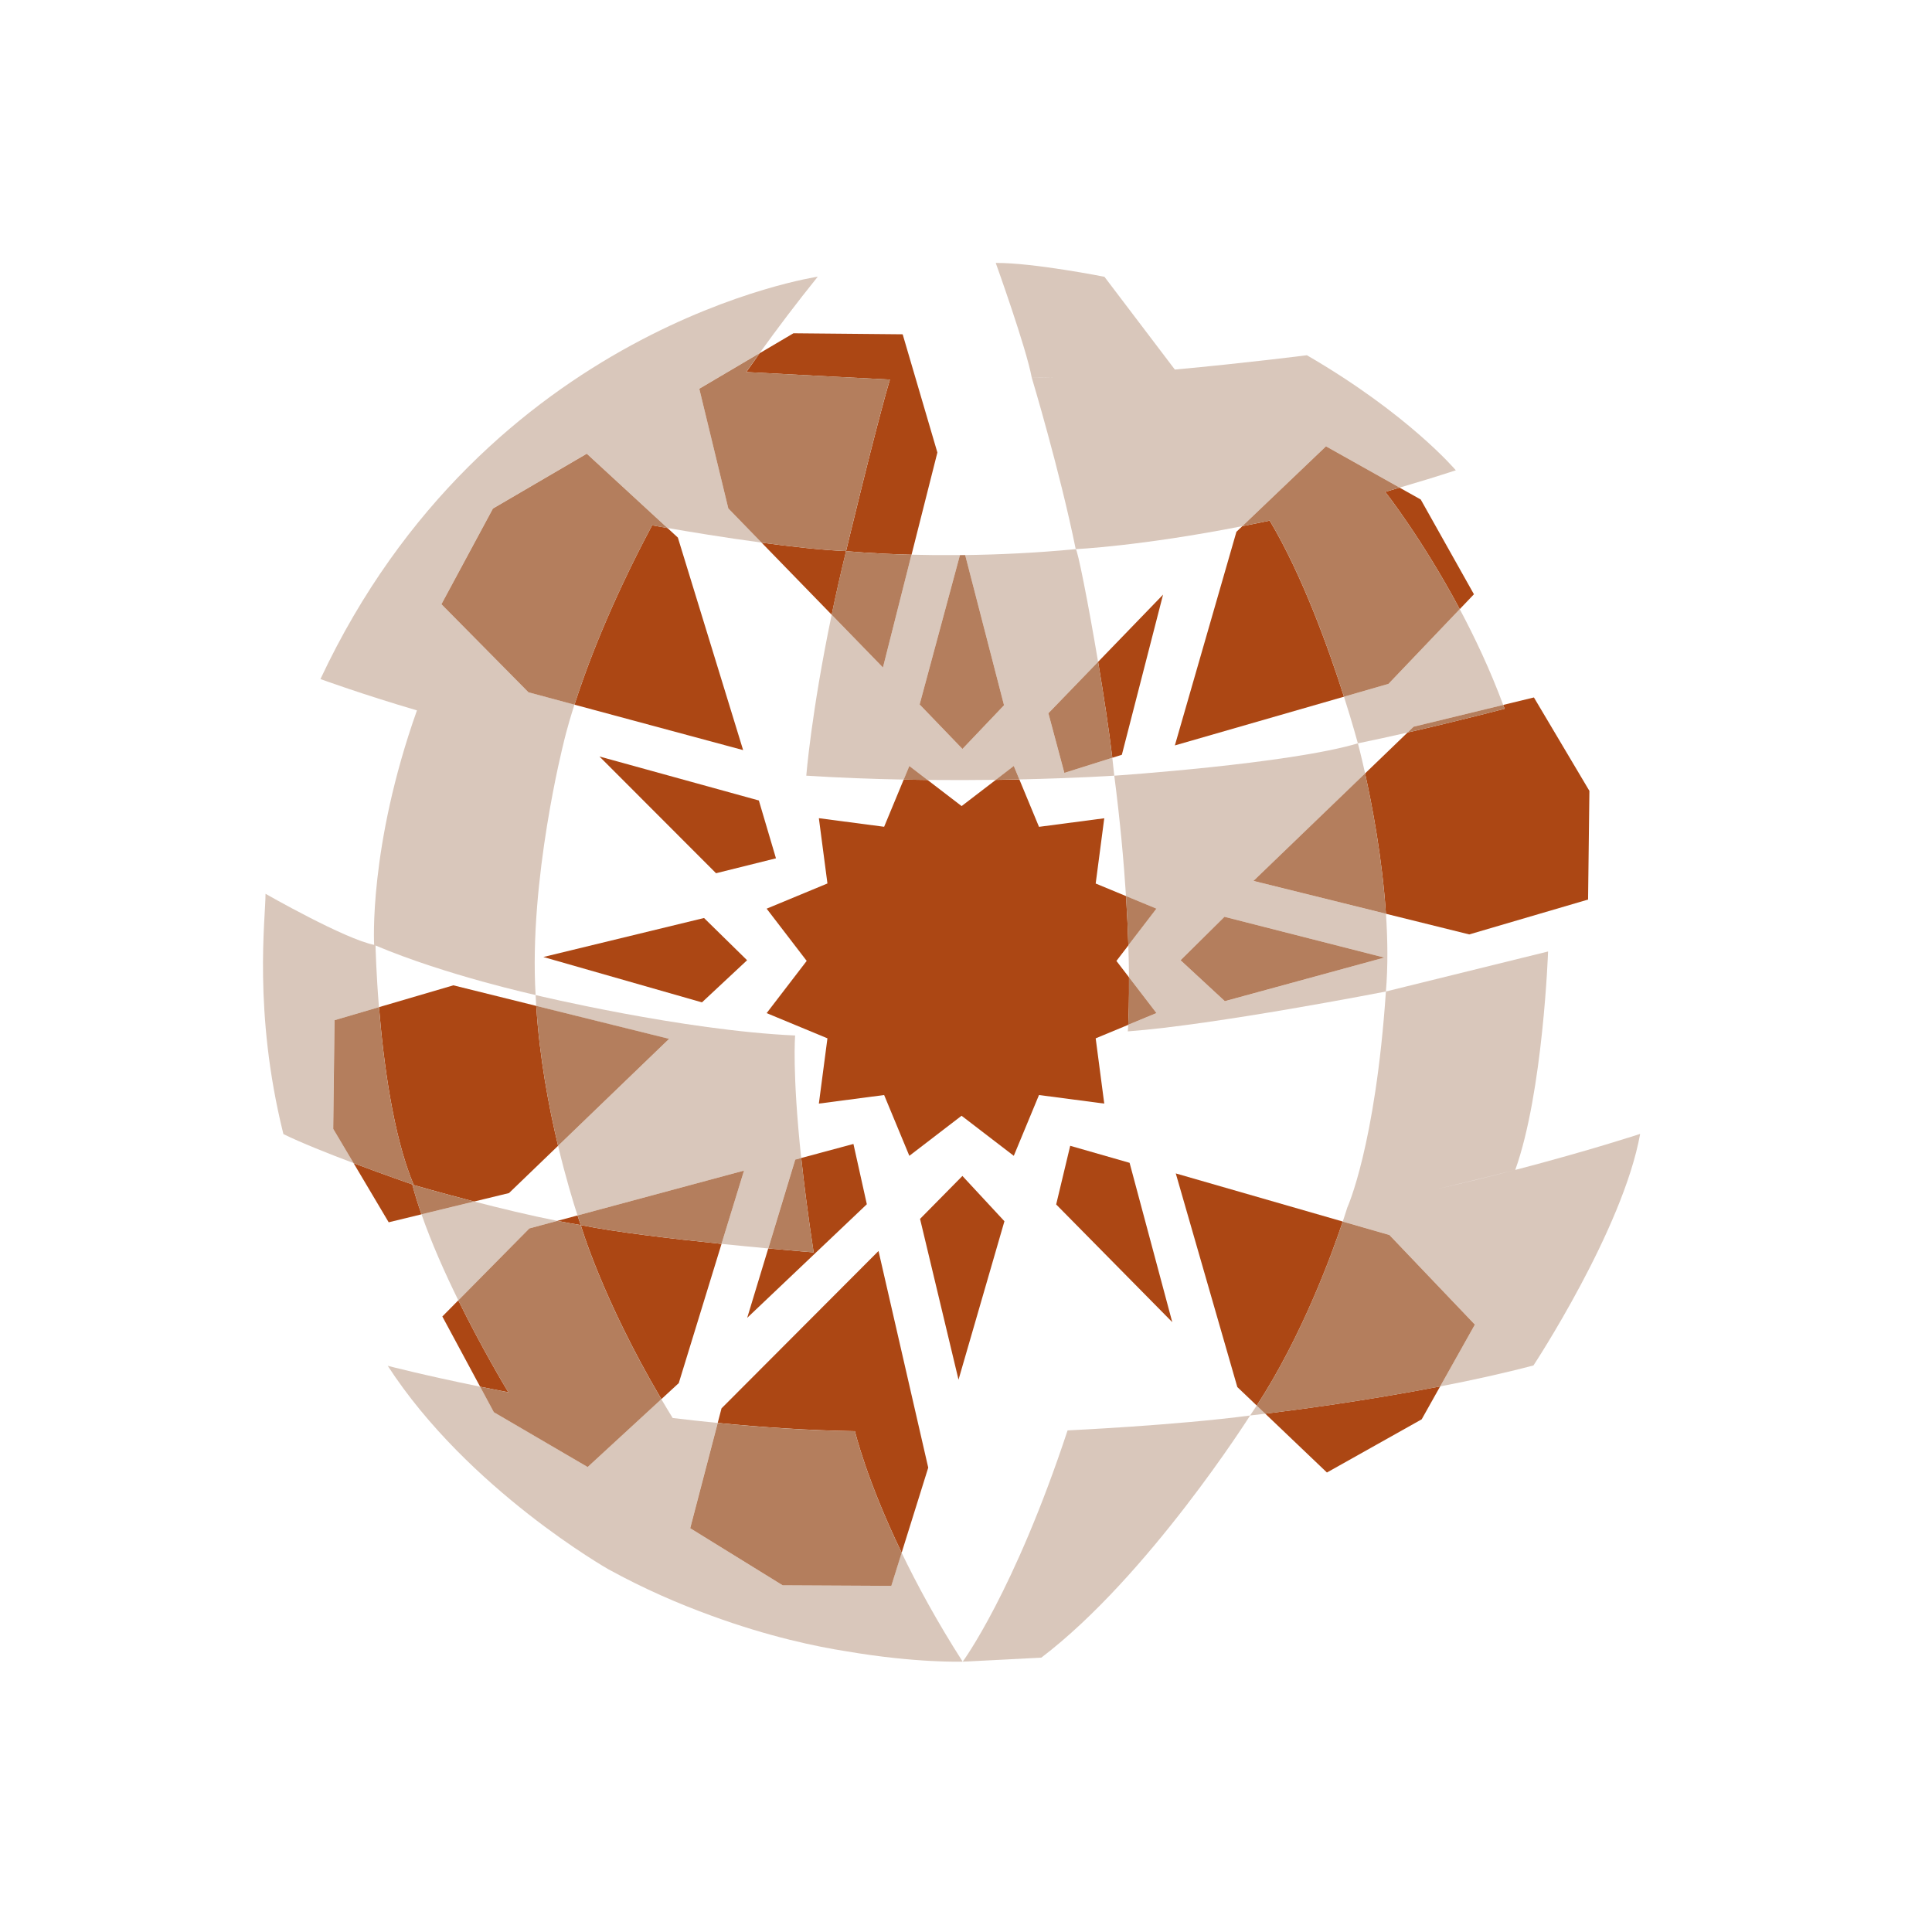
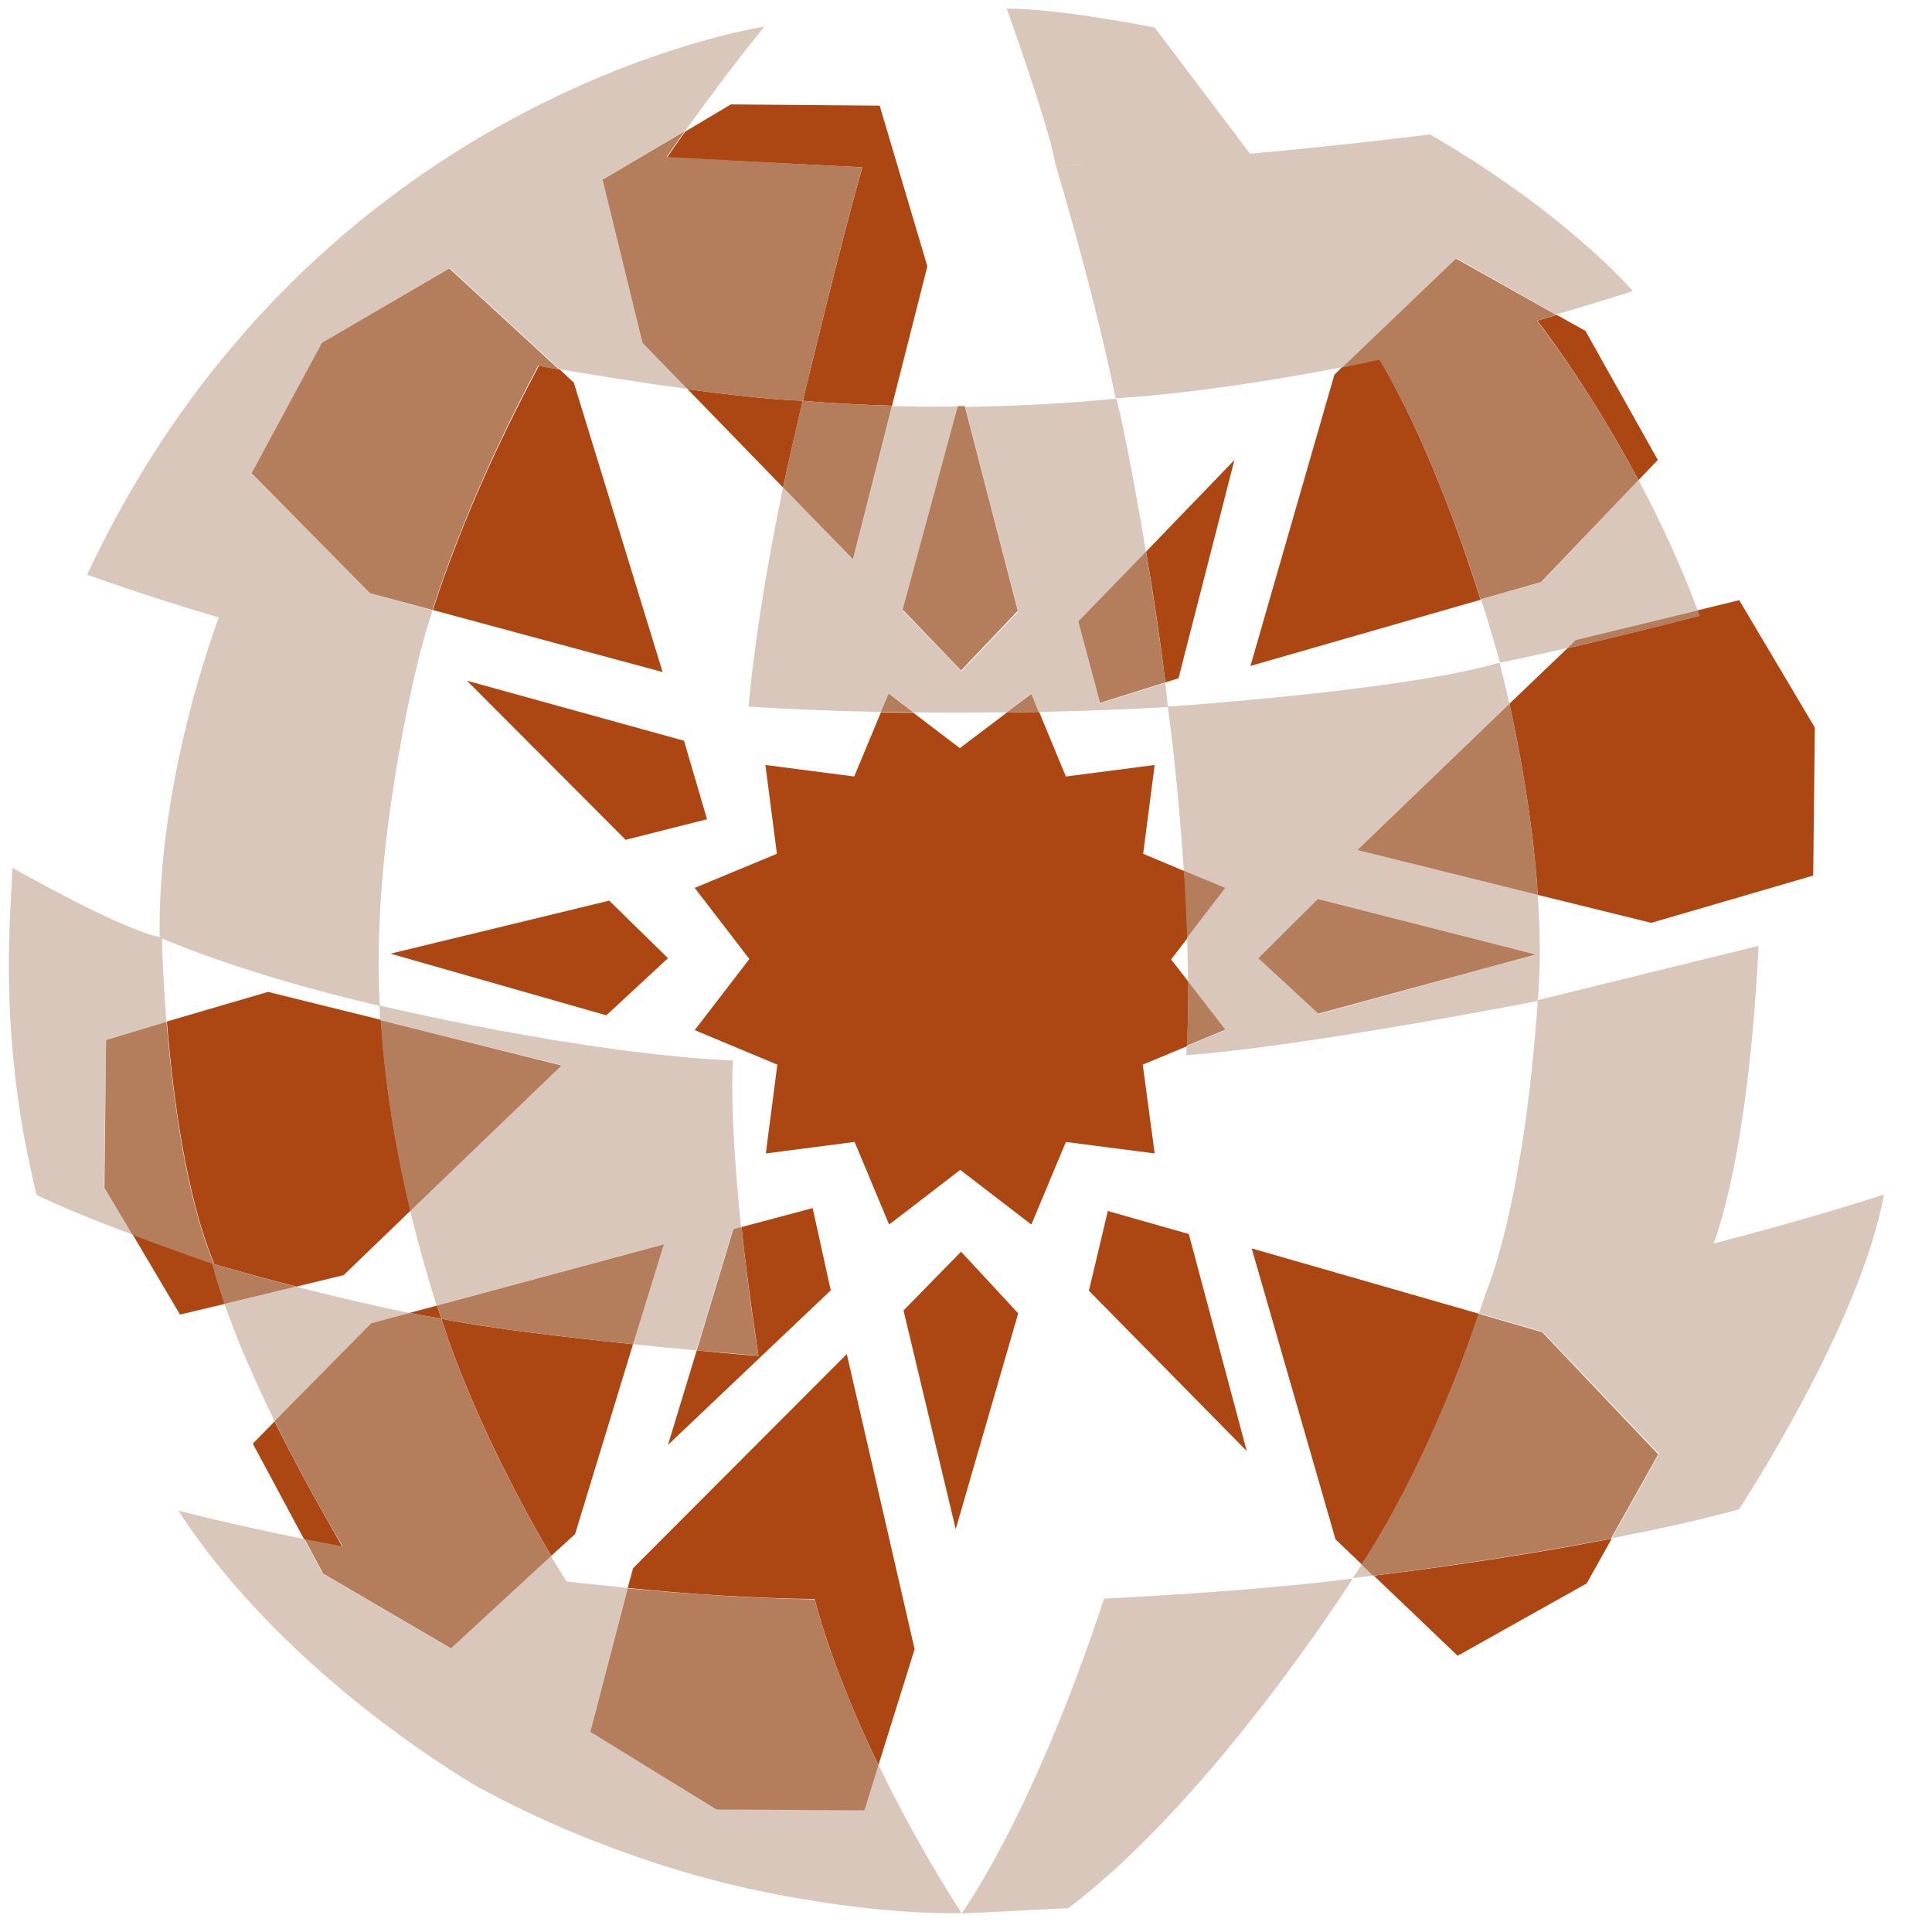
- <svg xmlns="http://www.w3.org/2000/svg" version="1.1" width="640" height="640">
-   <svg id="SvgjsSvg1000" data-name="Layer 1" viewBox="0 0 640 640">
+ <svg xmlns="http://www.w3.org/2000/svg" version="1.1" width="470" height="470">
+   <svg version="1.1" id="SvgjsSvg1000" x="0px" y="0px" viewBox="0 0 470 470" style="enable-background:new 0 0 470 470;" xml:space="preserve">
+     <style type="text/css">
+ 	.st0{fill:#AC4714;}
+ 	.st1{fill:#D9C7BB;}
+ 	.st2{fill:#B47E5D;}
+ </style>
    <g>
-       <polygon points="354.52 379.56 349.87 398.99 388.33 437.98 374.19 385.2 354.52 379.56" style="fill: #ac4714;" />
-       <path d="M254.5,413.55l-6.98,23,39.63-37.63-4.44-19.97-17.29,4.65c.94,8.8,2.26,19.17,4.11,31.27,0,0-6.1-.49-15.04-1.32Z" style="fill: #ac4714;" />
-       <polygon points="304.78 403.77 317.52 457.04 332.73 404.55 318.81 389.55 304.78 403.77" style="fill: #ac4714;" />
-       <polygon points="179.99 317.02 232.53 332.05 247.48 318.09 233.22 304.1 179.99 317.02" style="fill: #ac4714;" />
-       <path d="M318.53,267.01l-11.27-8.64c-2.59-.03-5.23-.06-7.9-.12l-6.48,15.63-21.62-2.84,2.84,21.62-20.14,8.35,13.27,17.3-13.27,17.3,20.14,8.35-2.84,21.62,21.62-2.84,8.35,20.14,17.3-13.27,17.3,13.27,8.35-20.14,21.62,2.84-2.84-21.62,10.78-4.47c.13-2.76,.31-8.09,.26-15.74l-4.17-5.43,3.96-5.16c-.15-4.87-.4-10.32-.78-16.32l-10.05-4.16,2.84-21.62-21.62,2.84-6.5-15.69c-2.5,.05-5.11,.1-7.82,.14l-11.32,8.68Z" style="fill: #ac4714;" />
-       <path d="M294.8,125.73c-4.54,15.15-14.53,56.83-14.53,56.83-7.95-.34-18.08-1.47-27.98-2.8l23.22,23.88c1.37-6.58,2.95-13.62,4.77-21.08,0,0,8.21,.84,21.68,1.2l8.56-33.86-11.5-39.16-36.18-.34-11.17,6.59c-1.51,2.1-3,4.19-4.45,6.26,12.7,.71,47.59,2.49,47.59,2.49Z" style="fill: #ac4714;" />
-       <path d="M190.3,233.43l55.87,15.05-21.62-70.4-3.43-3.16c-2.27-.39-4.03-.71-5.1-.9-14,26.27-21.74,47.01-25.72,59.41Z" style="fill: #ac4714;" />
-       <path d="M157.07,398.02l11.54-2.8,16.26-15.66c-3.08-12.88-6.17-29.28-7.23-46.35l-27.46-6.81-24.63,7.23c1.42,17.52,4.56,42.43,11.5,58.89,0,0-9.37-3.23-19.91-7.2l11.62,19.58,10.87-2.64c-1.17-3.35-2.21-6.66-3.04-9.84,0,0,8.9,2.6,20.49,5.6Z" style="fill: #ac4714;" />
-       <path d="M151.82,430.75l-5.29,5.35,12.52,23.26c2.95,.6,6.06,1.22,9.34,1.84-1.19-1.96-8.82-14.69-16.57-30.45Z" style="fill: #ac4714;" />
-       <path d="M219.08,463.49l5.77-5.32,14.17-46.12c-16.35-1.68-35.4-3.92-46.63-6.23,0,0,7,24.23,26.7,57.67Z" style="fill: #ac4714;" />
-       <path d="M298.68,514.37l8.81-28.19-16.47-71.78-52.01,52.14-1.26,4.82c14.77,1.46,30.12,2.48,45.46,2.74,0,0,3.7,15.8,15.48,40.26Z" style="fill: #ac4714;" />
-       <path d="M409.88,459.48l6.43,6.13c15.04-23.08,24.94-50.3,28.5-60.96l-55.32-15.94,20.39,70.77Z" style="fill: #ac4714;" />
-       <path d="M439.56,487.79l31.39-17.62,6.12-10.91c-24.58,4.77-47.99,7.83-57.94,9.04l20.42,19.48Z" style="fill: #ac4714;" />
-       <path d="M466.26,242.67l-14.06,13.54c2.33,10.52,5.69,28.1,6.91,46.49l27.6,6.84,39.36-11.55,.44-36-18.38-30.95-10.18,2.47c.16,.42,.32,.84,.48,1.27,0,0-14.96,3.95-32.17,7.88Z" style="fill: #ac4714;" />
-       <path d="M458.89,162.94s12.27,15.58,24.67,38.85l4.7-4.93-17.62-31.39-7.01-3.93c-1.67,.49-3.37,1.01-5.01,1.47l.26-.06Z" style="fill: #ac4714;" />
-       <path d="M420.63,172.45c-3.14,.67-6.16,1.28-9.11,1.86l-1.94,1.86-20.39,70.76,56.02-16.14c-5.01-15.7-13.77-40.22-24.61-58.33h.03Z" style="fill: #ac4714;" />
-       <polygon points="198.58 250.6 237.2 289.27 257.05 284.33 251.38 265.17 198.58 250.6" style="fill: #ac4714;" />
-       <path d="M363.76,219.23c1.85,11.02,3.61,22.57,4.71,31.79l3.16-.99,13.65-53.05-21.51,22.25Z" style="fill: #ac4714;" />
-       <path d="M184.63,404.43c2.7,.53,5.31,1,7.75,1.39,0,0-.41-1.14-1.07-3.19l-6.68,1.8Z" style="fill: #ac4714;" />
+       <polygon class="st0" points="269.5,294.6 264.9,314 303.3,353 289.2,300.2  " />
+       <path class="st0" d="M169.5,328.5l-7,23l39.6-37.6l-4.4-20l-17.3,4.6c0.9,8.8,2.3,19.2,4.1,31.3   C184.5,329.9,178.4,329.4,169.5,328.5L169.5,328.5z" />
+       <polygon class="st0" points="219.8,318.8 232.5,372 247.7,319.5 233.8,304.5  " />
+       <polygon class="st0" points="95,232 147.5,247 162.5,233.1 148.2,219.1  " />
+       <path class="st0" d="M233.5,182l-11.3-8.6c-2.6,0-5.2-0.1-7.9-0.1l-6.5,15.6l-21.6-2.8l2.8,21.6L169,216l13.3,17.3L169,250.6   l20.1,8.4l-2.8,21.6l21.6-2.8l8.4,20.1l17.3-13.3l17.3,13.3l8.4-20.1l21.6,2.8L278,259l10.8-4.5c0.1-2.8,0.3-8.1,0.3-15.7l-4.2-5.4   l4-5.2c-0.1-4.9-0.4-10.3-0.8-16.3l-10-4.2l2.8-21.6l-21.6,2.8l-6.5-15.7c-2.5,0-5.1,0.1-7.8,0.1L233.5,182L233.5,182z" />
+       <path class="st0" d="M209.8,40.7c-4.5,15.2-14.5,56.8-14.5,56.8c-8-0.3-18.1-1.5-28-2.8l23.2,23.9c1.4-6.6,3-13.6,4.8-21.1   c0,0,8.2,0.8,21.7,1.2l8.6-33.9L214,25.7l-36.2-0.3L166.7,32c-1.5,2.1-3,4.2-4.4,6.3C174.9,39,209.8,40.7,209.8,40.7L209.8,40.7z" />
+       <path class="st0" d="M105.3,148.4l55.9,15.1l-21.6-70.4l-3.4-3.2c-2.3-0.4-4-0.7-5.1-0.9C117,115.3,109.3,136,105.3,148.4z" />
+       <path class="st0" d="M72.1,313l11.5-2.8l16.3-15.7c-3.1-12.9-6.2-29.3-7.2-46.4l-27.5-6.8l-24.6,7.2c1.4,17.5,4.6,42.4,11.5,58.9   c0,0-9.4-3.2-19.9-7.2l11.6,19.6l10.9-2.6c-1.2-3.4-2.2-6.7-3-9.8C51.6,307.4,60.5,310,72.1,313L72.1,313z" />
+       <path class="st0" d="M66.8,345.8l-5.3,5.4l12.5,23.3c2.9,0.6,6.1,1.2,9.3,1.8C82.2,374.2,74.6,361.5,66.8,345.8z" />
+       <path class="st0" d="M134.1,378.5l5.8-5.3L154,327c-16.4-1.7-35.4-3.9-46.6-6.2C107.4,320.8,114.4,345,134.1,378.5L134.1,378.5z" />
+       <path class="st0" d="M213.7,429.4l8.8-28.2L206,329.4l-52,52.1l-1.3,4.8c14.8,1.5,30.1,2.5,45.5,2.7   C198.2,389.1,201.9,404.9,213.7,429.4L213.7,429.4z" />
+       <path class="st0" d="M324.9,374.5l6.4,6.1c15-23.1,24.9-50.3,28.5-61l-55.3-15.9L324.9,374.5z" />
+       <path class="st0" d="M354.6,402.8l31.4-17.6l6.1-10.9c-24.6,4.8-48,7.8-57.9,9L354.6,402.8L354.6,402.8z" />
+       <path class="st0" d="M381.3,157.7l-14.1,13.5c2.3,10.5,5.7,28.1,6.9,46.5l27.6,6.8l39.4-11.5l0.4-36L423.1,146l-10.2,2.5   c0.2,0.4,0.3,0.8,0.5,1.3C413.4,149.8,398.5,153.7,381.3,157.7L381.3,157.7z" />
+       <path class="st0" d="M373.9,77.9c0,0,12.3,15.6,24.7,38.9l4.7-4.9l-17.6-31.4l-7-3.9c-1.7,0.5-3.4,1-5,1.5L373.9,77.9L373.9,77.9z" />
+       <path class="st0" d="M335.6,87.4c-3.1,0.7-6.2,1.3-9.1,1.9l-1.9,1.9l-20.4,70.8l56-16.1C355.2,130.1,346.4,105.6,335.6,87.4   L335.6,87.4L335.6,87.4z" />
+       <polygon class="st0" points="113.6,165.6 152.2,204.3 172,199.3 166.4,180.2  " />
+       <path class="st0" d="M278.8,134.2c1.9,11,3.6,22.6,4.7,31.8l3.2-1l13.6-53.1L278.8,134.2L278.8,134.2z" />
+       <path class="st0" d="M99.6,319.4c2.7,0.5,5.3,1,7.8,1.4c0,0-0.4-1.1-1.1-3.2L99.6,319.4z" />
    </g>
    <g>
-       <path d="M318.9,550.45l26.04-1.33c35.47-26.94,69.18-80.22,69.18-80.22-24.4,3.25-60.47,4.94-60.47,4.94-17.72,53.64-34.75,76.61-34.75,76.61Z" style="fill: #d9c7bb;" />
-       <path d="M543.31,375.62s-16.56,5.47-41.36,11.93c9.24-25.79,10.87-72.36,10.87-72.36l-53.72,13.25c-3.49,51.32-12.8,71.59-12.8,71.59,0,0-.51,1.7-1.49,4.62l15.45,4.45,28.31,29.68-11.5,20.49c10.4-2.02,21.02-4.34,30.91-6.95,0,0,29.64-44.97,35.34-76.7Zm-66.69,18.13c11.98-2.81,22.8-5.55,24.93-6.09-7.62,1.98-16.01,4.05-24.93,6.09Z" style="fill: #d9c7bb;" />
-       <path d="M373.78,313.14c.12,3.91,.19,7.45,.21,10.6l9.1,11.86-9.36,3.88c-.07,1.44-.12,2.18-.12,2.18,28.91-2.15,85.49-13.21,85.49-13.21,.7-8.33,.59-17.13,.02-25.75l-43.88-10.88,36.97-35.61c-1.37-6.21-2.39-9.97-2.39-9.97-22.79,6.81-80.7,10.72-80.7,10.72,1.95,15.1,3.15,28.46,3.88,39.87l10.09,4.18-9.31,12.14Zm31.84-9.44l52.96,13.51-52.84,14.45-14.66-13.57,14.54-14.39Z" style="fill: #d9c7bb;" />
-       <path d="M468.27,240.73l29.68-7.21c-4.27-11.5-9.34-22.25-14.39-31.73l-23.61,24.75-14.74,4.25c2.95,9.26,4.6,15.45,4.6,15.45,5.44-1.11,11.05-2.34,16.45-3.57l2.01-1.94Z" style="fill: #d9c7bb;" />
-       <path d="M463.64,161.53c6.06-1.77,12.24-3.65,18.62-5.74,0,0-15.59-18.53-49.33-38.11,0,0-20.58,2.62-43.75,4.74l-23.32-30.73s-23.54-4.68-36.01-4.59c0,0,10.06,27.95,11.93,37.99,0,0,2.99,0,7.51-.06-2.65,.06-5.18,.09-7.51,.06,0,0,9.26,30.71,14.57,56.82,0,0,21.34-.97,55.17-7.61l27.73-26.46,24.39,13.68Z" style="fill: #d9c7bb;" />
-       <path d="M221.65,344.13l-36.78,35.43c2.54,10.62,5.06,18.83,6.44,23.07l55.16-14.86-7.46,24.28c5.63,.58,10.92,1.09,15.48,1.51l8.92-29.41,2-.54c-3.05-28.67-2.01-40.59-2.01-40.59-37.23-1.67-85.97-13.39-85.97-13.39,.05,1.2,.12,2.4,.19,3.6l44.02,10.92Z" style="fill: #d9c7bb;" />
-       <path d="M110.81,337.95l14.72-4.32c-.92-11.39-1.11-19.67-1.13-20.42,23.54,9.94,53.03,16.4,53.03,16.4-2.29-38.18,9.24-83.38,9.24-83.38,0,0,.99-4.59,3.62-12.81l-15.24-4.11-28.83-29.18,17.07-31.7,31.08-18.16,26.74,24.63c6.98,1.21,18.89,3.19,31.16,4.84l-11-11.32-9.62-39.67,20-11.8c5.9-8.21,12.28-16.65,19.24-25.29,0,0-109.75,16.11-164.74,133.29,0,0,13.95,5.09,31.99,10.38h-.02c-16.11,45.35-14.18,77.66-14.18,77.66,.02,0,.04,.01,.05,.02-9.67-1.86-36.03-16.93-36.03-16.93,0,8.15-4.1,39.05,5.81,79.15,.18,.73,.13,.46,.13,.46,5.75,2.83,14.85,6.45,23.22,9.6l-6.76-11.38,.44-36Z" style="fill: #d9c7bb;" />
-       <path d="M295.25,525.34l-36-.19-30.63-18.92,9.11-34.86c-5.04-.5-10.02-1.05-14.9-1.64-1.31-2.12-2.55-4.2-3.76-6.25l-24.4,22.47-31.08-18.16-4.54-8.44c-18.85-3.83-30.61-6.91-30.61-6.91,26.61,41.06,73.18,67.45,73.18,67.45,11.56,6.34,23.05,11.35,34.07,15.34,18.99,6.96,34.85,10.25,44.6,11.77,23.13,3.97,38.6,3.44,38.6,3.44-8.5-13.27-15.11-25.48-20.22-36.08l-3.43,10.96Z" style="fill: #d9c7bb;" />
-       <path d="M275.5,203.64c-6.76,32.46-8.41,53.31-8.41,53.31,11.01,.7,21.91,1.1,32.28,1.3l1.87-4.51,6.03,4.63c8.03,.08,15.64,.05,22.59-.04l5.98-4.59,1.84,4.45c18.97-.41,31.44-1.24,31.44-1.24-.18-1.83-.4-3.82-.65-5.93l-15.9,5.01-5.29-19.76,16.47-17.04c-3.28-19.54-6.82-37.37-7.4-37.32-13.36,1.28-25.82,1.82-36.62,1.96l12.87,49.75-13.77,14.47-14.19-14.74,13.35-49.47c-5.92,.05-11.31,0-16.05-.13l-9.45,37.37-16.99-17.48Z" style="fill: #d9c7bb;" />
-       <path d="M184.63,404.43c-9-1.77-19-4.2-27.55-6.41l-17.45,4.24c3.32,9.53,7.78,19.51,12.2,28.5l23.54-23.83,9.27-2.5Z" style="fill: #d9c7bb;" />
-       <path d="M414.11,468.9s1.82-.2,5.02-.59l-2.83-2.7c-.72,1.1-1.45,2.2-2.19,3.29Z" style="fill: #d9c7bb;" />
+       <path class="st1" d="M233.9,465.5l26-1.3c35.5-26.9,69.2-80.2,69.2-80.2c-24.4,3.2-60.5,4.9-60.5,4.9   C250.9,442.5,233.9,465.5,233.9,465.5z" />
+       <path class="st1" d="M458.3,290.6c0,0-16.6,5.5-41.4,11.9c9.2-25.8,10.9-72.4,10.9-72.4l-53.7,13.2c-3.5,51.3-12.8,71.6-12.8,71.6   s-0.5,1.7-1.5,4.6l15.5,4.5l28.3,29.7l-11.5,20.5c10.4-2,21-4.3,30.9-7C423,367.3,452.6,322.3,458.3,290.6L458.3,290.6z    M391.6,308.8c12-2.8,22.8-5.5,24.9-6.1C408.9,304.6,400.5,306.7,391.6,308.8z" />
+       <path class="st1" d="M288.8,228.1c0.1,3.9,0.2,7.5,0.2,10.6l9.1,11.9l-9.4,3.9c-0.1,1.4-0.1,2.2-0.1,2.2   c28.9-2.1,85.5-13.2,85.5-13.2c0.7-8.3,0.6-17.1,0-25.8l-43.9-10.9l37-35.6c-1.4-6.2-2.4-10-2.4-10c-22.8,6.8-80.7,10.7-80.7,10.7   c2,15.1,3.1,28.5,3.9,39.9l10.1,4.2L288.8,228.1L288.8,228.1z M320.6,218.7l53,13.5l-52.8,14.5l-14.7-13.6L320.6,218.7z" />
+       <path class="st1" d="M383.3,155.7l29.7-7.2c-4.3-11.5-9.3-22.2-14.4-31.7l-23.6,24.8l-14.7,4.2c3,9.3,4.6,15.4,4.6,15.4   c5.4-1.1,11-2.3,16.5-3.6L383.3,155.7L383.3,155.7z" />
+       <path class="st1" d="M378.6,76.5c6.1-1.8,12.2-3.6,18.6-5.7c0,0-15.6-18.5-49.3-38.1c0,0-20.6,2.6-43.8,4.7L280.9,6.7   c0,0-23.5-4.7-36-4.6c0,0,10.1,27.9,11.9,38c0,0,3,0,7.5-0.1c-2.6,0.1-5.2,0.1-7.5,0.1c0,0,9.3,30.7,14.6,56.8c0,0,21.3-1,55.2-7.6   l27.7-26.5L378.6,76.5L378.6,76.5z" />
+       <path class="st1" d="M136.6,259.1l-36.8,35.4c2.5,10.6,5.1,18.8,6.4,23.1l55.2-14.9l-7.5,24.3c5.6,0.6,10.9,1.1,15.5,1.5l8.9-29.4   l2-0.5c-3-28.7-2-40.6-2-40.6c-37.2-1.7-86-13.4-86-13.4c0.1,1.2,0.1,2.4,0.2,3.6L136.6,259.1L136.6,259.1z" />
+       <path class="st1" d="M25.8,253l14.7-4.3c-0.9-11.4-1.1-19.7-1.1-20.4c23.5,9.9,53,16.4,53,16.4c-2.3-38.2,9.2-83.4,9.2-83.4   s1-4.6,3.6-12.8L90,144.3l-28.8-29.2l17.1-31.7l31.1-18.2l26.7,24.6c7,1.2,18.9,3.2,31.2,4.8l-11-11.3l-9.6-39.7l20-11.8   c5.9-8.2,12.3-16.7,19.2-25.3c0,0-109.8,16.1-164.7,133.3c0,0,13.9,5.1,32,10.4h0C37,195.7,38.9,228,38.9,228c0,0,0,0,0.1,0   c-9.7-1.9-36-16.9-36-16.9c0,8.1-4.1,39,5.8,79.1c0.2,0.7,0.1,0.5,0.1,0.5c5.8,2.8,14.8,6.5,23.2,9.6l-6.8-11.4L25.8,253L25.8,253z   " />
+       <path class="st1" d="M210.2,440.3l-36-0.2l-30.6-18.9l9.1-34.9c-5-0.5-10-1-14.9-1.6c-1.3-2.1-2.6-4.2-3.8-6.2l-24.4,22.5   l-31.1-18.2l-4.5-8.4c-18.9-3.8-30.6-6.9-30.6-6.9c26.6,41.1,73.2,67.4,73.2,67.4c11.6,6.3,23.1,11.3,34.1,15.3   c19,7,34.9,10.2,44.6,11.8c23.1,4,38.6,3.4,38.6,3.4c-8.5-13.3-15.1-25.5-20.2-36.1L210.2,440.3L210.2,440.3z" />
+       <path class="st1" d="M190.5,118.6c-6.8,32.5-8.4,53.3-8.4,53.3c11,0.7,21.9,1.1,32.3,1.3l1.9-4.5l6,4.6c8,0.1,15.6,0,22.6,0l6-4.6   l1.8,4.5c19-0.4,31.4-1.2,31.4-1.2c-0.2-1.8-0.4-3.8-0.6-5.9l-15.9,5l-5.3-19.8l16.5-17c-3.3-19.5-6.8-37.4-7.4-37.3   c-13.4,1.3-25.8,1.8-36.6,2l12.9,49.8l-13.8,14.5l-14.2-14.7L233,98.9c-5.9,0.1-11.3,0-16-0.1l-9.5,37.4L190.5,118.6L190.5,118.6z" />
+       <path class="st1" d="M99.6,319.4c-9-1.8-19-4.2-27.6-6.4l-17.4,4.2c3.3,9.5,7.8,19.5,12.2,28.5l23.5-23.8L99.6,319.4L99.6,319.4z" />
+       <path class="st1" d="M329.1,383.9c0,0,1.8-0.2,5-0.6l-2.8-2.7C330.6,381.7,329.8,382.8,329.1,383.9z" />
    </g>
    <g>
-       <path d="M460.25,409.11l-15.45-4.45c-3.57,10.66-13.47,37.88-28.5,60.96l2.83,2.7c9.95-1.21,33.35-4.27,57.94-9.04l11.5-20.49-28.31-29.68Z" style="fill: #b47e5d;" />
-       <polygon points="458.57 317.21 405.62 303.7 391.08 318.09 405.74 331.65 458.57 317.21" style="fill: #b47e5d;" />
-       <path d="M383.09,301l-10.09-4.18c.38,6,.63,11.45,.78,16.32l9.31-12.14Z" style="fill: #b47e5d;" />
-       <path d="M373.99,323.73c.06,7.65-.12,12.98-.26,15.74l9.36-3.88-9.1-11.86Z" style="fill: #b47e5d;" />
-       <path d="M415.23,291.81l43.88,10.88c-1.22-18.4-4.58-35.97-6.91-46.49l-36.97,35.61Z" style="fill: #b47e5d;" />
-       <path d="M483.56,201.79c-12.4-23.27-24.67-38.85-24.67-38.85l-.26,.06c1.64-.47,3.35-.99,5.01-1.47l-24.39-13.68-27.73,26.46c2.96-.58,5.97-1.19,9.11-1.86h-.03c10.84,18.11,19.6,42.63,24.61,58.34l14.74-4.25,23.61-24.75Z" style="fill: #b47e5d;" />
-       <path d="M254.5,413.55c8.94,.83,15.04,1.32,15.04,1.32-1.86-12.11-3.18-22.47-4.11-31.27l-2,.54-8.92,29.41Z" style="fill: #b47e5d;" />
-       <path d="M191.31,402.63c.67,2.05,1.07,3.19,1.07,3.19,11.24,2.31,30.28,4.55,46.63,6.23l7.46-24.28-55.16,14.86Z" style="fill: #b47e5d;" />
-       <path d="M241.28,168.44l11,11.32c9.9,1.34,20.04,2.46,27.98,2.8,0,0,9.99-41.68,14.53-56.83,0,0-34.89-1.78-47.59-2.49,1.44-2.07,2.94-4.16,4.45-6.26l-20,11.8,9.62,39.67Z" style="fill: #b47e5d;" />
-       <path d="M163.3,168.45l-17.07,31.7,28.83,29.18,15.24,4.11c3.97-12.4,11.72-33.14,25.72-59.41,1.07,.19,2.83,.51,5.1,.9l-26.74-24.63-31.08,18.16Z" style="fill: #b47e5d;" />
-       <path d="M125.54,333.63l-14.72,4.32-.44,36,6.76,11.38c10.54,3.97,19.91,7.2,19.91,7.2-6.94-16.46-10.09-41.37-11.5-58.89Z" style="fill: #b47e5d;" />
-       <path d="M136.58,392.42c.84,3.18,1.87,6.48,3.04,9.84l17.45-4.24c-11.59-3-20.49-5.6-20.49-5.6Z" style="fill: #b47e5d;" />
-       <path d="M194.68,485.96l24.4-22.47c-19.7-33.44-26.7-57.67-26.7-57.67-2.45-.39-5.06-.86-7.75-1.39l-9.27,2.5-23.54,23.83c7.75,15.76,15.39,28.49,16.57,30.45-3.28-.63-6.39-1.24-9.34-1.84l4.54,8.44,31.08,18.16Z" style="fill: #b47e5d;" />
-       <path d="M259.26,525.15l36,.19,3.43-10.96c-11.78-24.46-15.48-40.26-15.48-40.26-15.34-.26-30.69-1.28-45.46-2.74l-9.11,34.86,30.63,18.92Z" style="fill: #b47e5d;" />
-       <path d="M352.57,256.03l15.9-5.01c-1.1-9.22-2.86-20.77-4.71-31.79l-16.47,17.04,5.29,19.76Z" style="fill: #b47e5d;" />
-       <path d="M318.83,248.09l13.77-14.47-12.87-49.75c-.59,0-1.16,.01-1.74,.02l-13.35,49.47,14.19,14.74Z" style="fill: #b47e5d;" />
-       <path d="M275.5,203.64l16.99,17.48,9.45-37.37c-13.47-.35-21.68-1.2-21.68-1.2-1.82,7.46-3.4,14.5-4.77,21.08Z" style="fill: #b47e5d;" />
-       <path d="M177.64,333.21c1.06,17.07,4.15,33.46,7.23,46.35l36.78-35.43-44.02-10.92Z" style="fill: #b47e5d;" />
-       <path d="M329.85,258.32c2.71-.04,5.32-.08,7.82-.14l-1.84-4.45-5.98,4.59Z" style="fill: #b47e5d;" />
-       <path d="M301.23,253.74l-1.87,4.51c2.67,.05,5.31,.09,7.9,.12l-6.03-4.63Z" style="fill: #b47e5d;" />
-       <path d="M466.26,242.67c17.21-3.93,32.17-7.88,32.17-7.88-.16-.43-.32-.85-.48-1.27l-29.68,7.21-2.01,1.94Z" style="fill: #b47e5d;" />
+       <path class="st2" d="M375.2,324.1l-15.5-4.5c-3.6,10.7-13.5,37.9-28.5,61l2.8,2.7c10-1.2,33.4-4.3,57.9-9l11.5-20.5L375.2,324.1   L375.2,324.1z" />
+       <polygon class="st2" points="373.6,232.2 320.6,218.7 306.1,233.1 320.7,246.6  " />
+       <path class="st2" d="M298.1,216l-10.1-4.2c0.4,6,0.6,11.5,0.8,16.3L298.1,216z" />
+       <path class="st2" d="M289,238.7c0.1,7.6-0.1,13-0.3,15.7l9.4-3.9L289,238.7L289,238.7z" />
+       <path class="st2" d="M330.2,206.8l43.9,10.9c-1.2-18.4-4.6-36-6.9-46.5L330.2,206.8z" />
+       <path class="st2" d="M398.6,116.8c-12.4-23.3-24.7-38.8-24.7-38.8l-0.3,0.1c1.6-0.5,3.4-1,5-1.5l-24.4-13.7l-27.7,26.5   c3-0.6,6-1.2,9.1-1.9h0c10.8,18.1,19.6,42.6,24.6,58.3l14.7-4.2L398.6,116.8L398.6,116.8z" />
+       <path class="st2" d="M169.5,328.5c8.9,0.8,15,1.3,15,1.3c-1.9-12.1-3.2-22.5-4.1-31.3l-2,0.5L169.5,328.5L169.5,328.5z" />
+       <path class="st2" d="M106.3,317.6c0.7,2,1.1,3.2,1.1,3.2c11.2,2.3,30.3,4.5,46.6,6.2l7.5-24.3L106.3,317.6L106.3,317.6z" />
+       <path class="st2" d="M156.3,83.4l11,11.3c9.9,1.3,20,2.5,28,2.8c0,0,10-41.7,14.5-56.8c0,0-34.9-1.8-47.6-2.5   c1.4-2.1,2.9-4.2,4.4-6.3l-20,11.8L156.3,83.4L156.3,83.4z" />
+       <path class="st2" d="M78.3,83.4l-17.1,31.7l28.8,29.2l15.2,4.1c4-12.4,11.7-33.1,25.7-59.4c1.1,0.2,2.8,0.5,5.1,0.9l-26.7-24.6   L78.3,83.4L78.3,83.4z" />
+       <path class="st2" d="M40.5,248.6L25.8,253l-0.4,36l6.8,11.4c10.5,4,19.9,7.2,19.9,7.2C45.1,291.1,42,266.2,40.5,248.6L40.5,248.6z" />
+       <path class="st2" d="M51.6,307.4c0.8,3.2,1.9,6.5,3,9.8l17.4-4.2C60.5,310,51.6,307.4,51.6,307.4L51.6,307.4z" />
+       <path class="st2" d="M109.7,401l24.4-22.5c-19.7-33.4-26.7-57.7-26.7-57.7c-2.4-0.4-5.1-0.9-7.8-1.4l-9.3,2.5l-23.5,23.8   c7.8,15.8,15.4,28.5,16.6,30.5c-3.3-0.6-6.4-1.2-9.3-1.8l4.5,8.4L109.7,401L109.7,401z" />
+       <path class="st2" d="M174.3,440.2l36,0.2l3.4-11c-11.8-24.5-15.5-40.3-15.5-40.3c-15.3-0.3-30.7-1.3-45.5-2.7l-9.1,34.9   L174.3,440.2L174.3,440.2z" />
+       <path class="st2" d="M267.6,171l15.9-5c-1.1-9.2-2.9-20.8-4.7-31.8l-16.5,17L267.6,171L267.6,171z" />
+       <path class="st2" d="M233.8,163.1l13.8-14.5l-12.9-49.8c-0.6,0-1.2,0-1.7,0l-13.4,49.5L233.8,163.1L233.8,163.1z" />
+       <path class="st2" d="M190.5,118.6l17,17.5l9.5-37.4c-13.5-0.4-21.7-1.2-21.7-1.2C193.4,105,191.9,112.1,190.5,118.6L190.5,118.6z" />
+       <path class="st2" d="M92.6,248.2c1.1,17.1,4.1,33.5,7.2,46.4l36.8-35.4L92.6,248.2L92.6,248.2z" />
+       <path class="st2" d="M244.9,173.3c2.7,0,5.3-0.1,7.8-0.1l-1.8-4.4L244.9,173.3z" />
+       <path class="st2" d="M216.2,168.7l-1.9,4.5c2.7,0,5.3,0.1,7.9,0.1L216.2,168.7L216.2,168.7z" />
+       <path class="st2" d="M381.3,157.7c17.2-3.9,32.2-7.9,32.2-7.9c-0.2-0.4-0.3-0.9-0.5-1.3l-29.7,7.2L381.3,157.7L381.3,157.7z" />
    </g>
  </svg>
  <style>@media (prefers-color-scheme: light) { :root { filter: none; } }
@media (prefers-color-scheme: dark) { :root { filter: contrast(0.833) brightness(1.7); } }
</style>
</svg>
